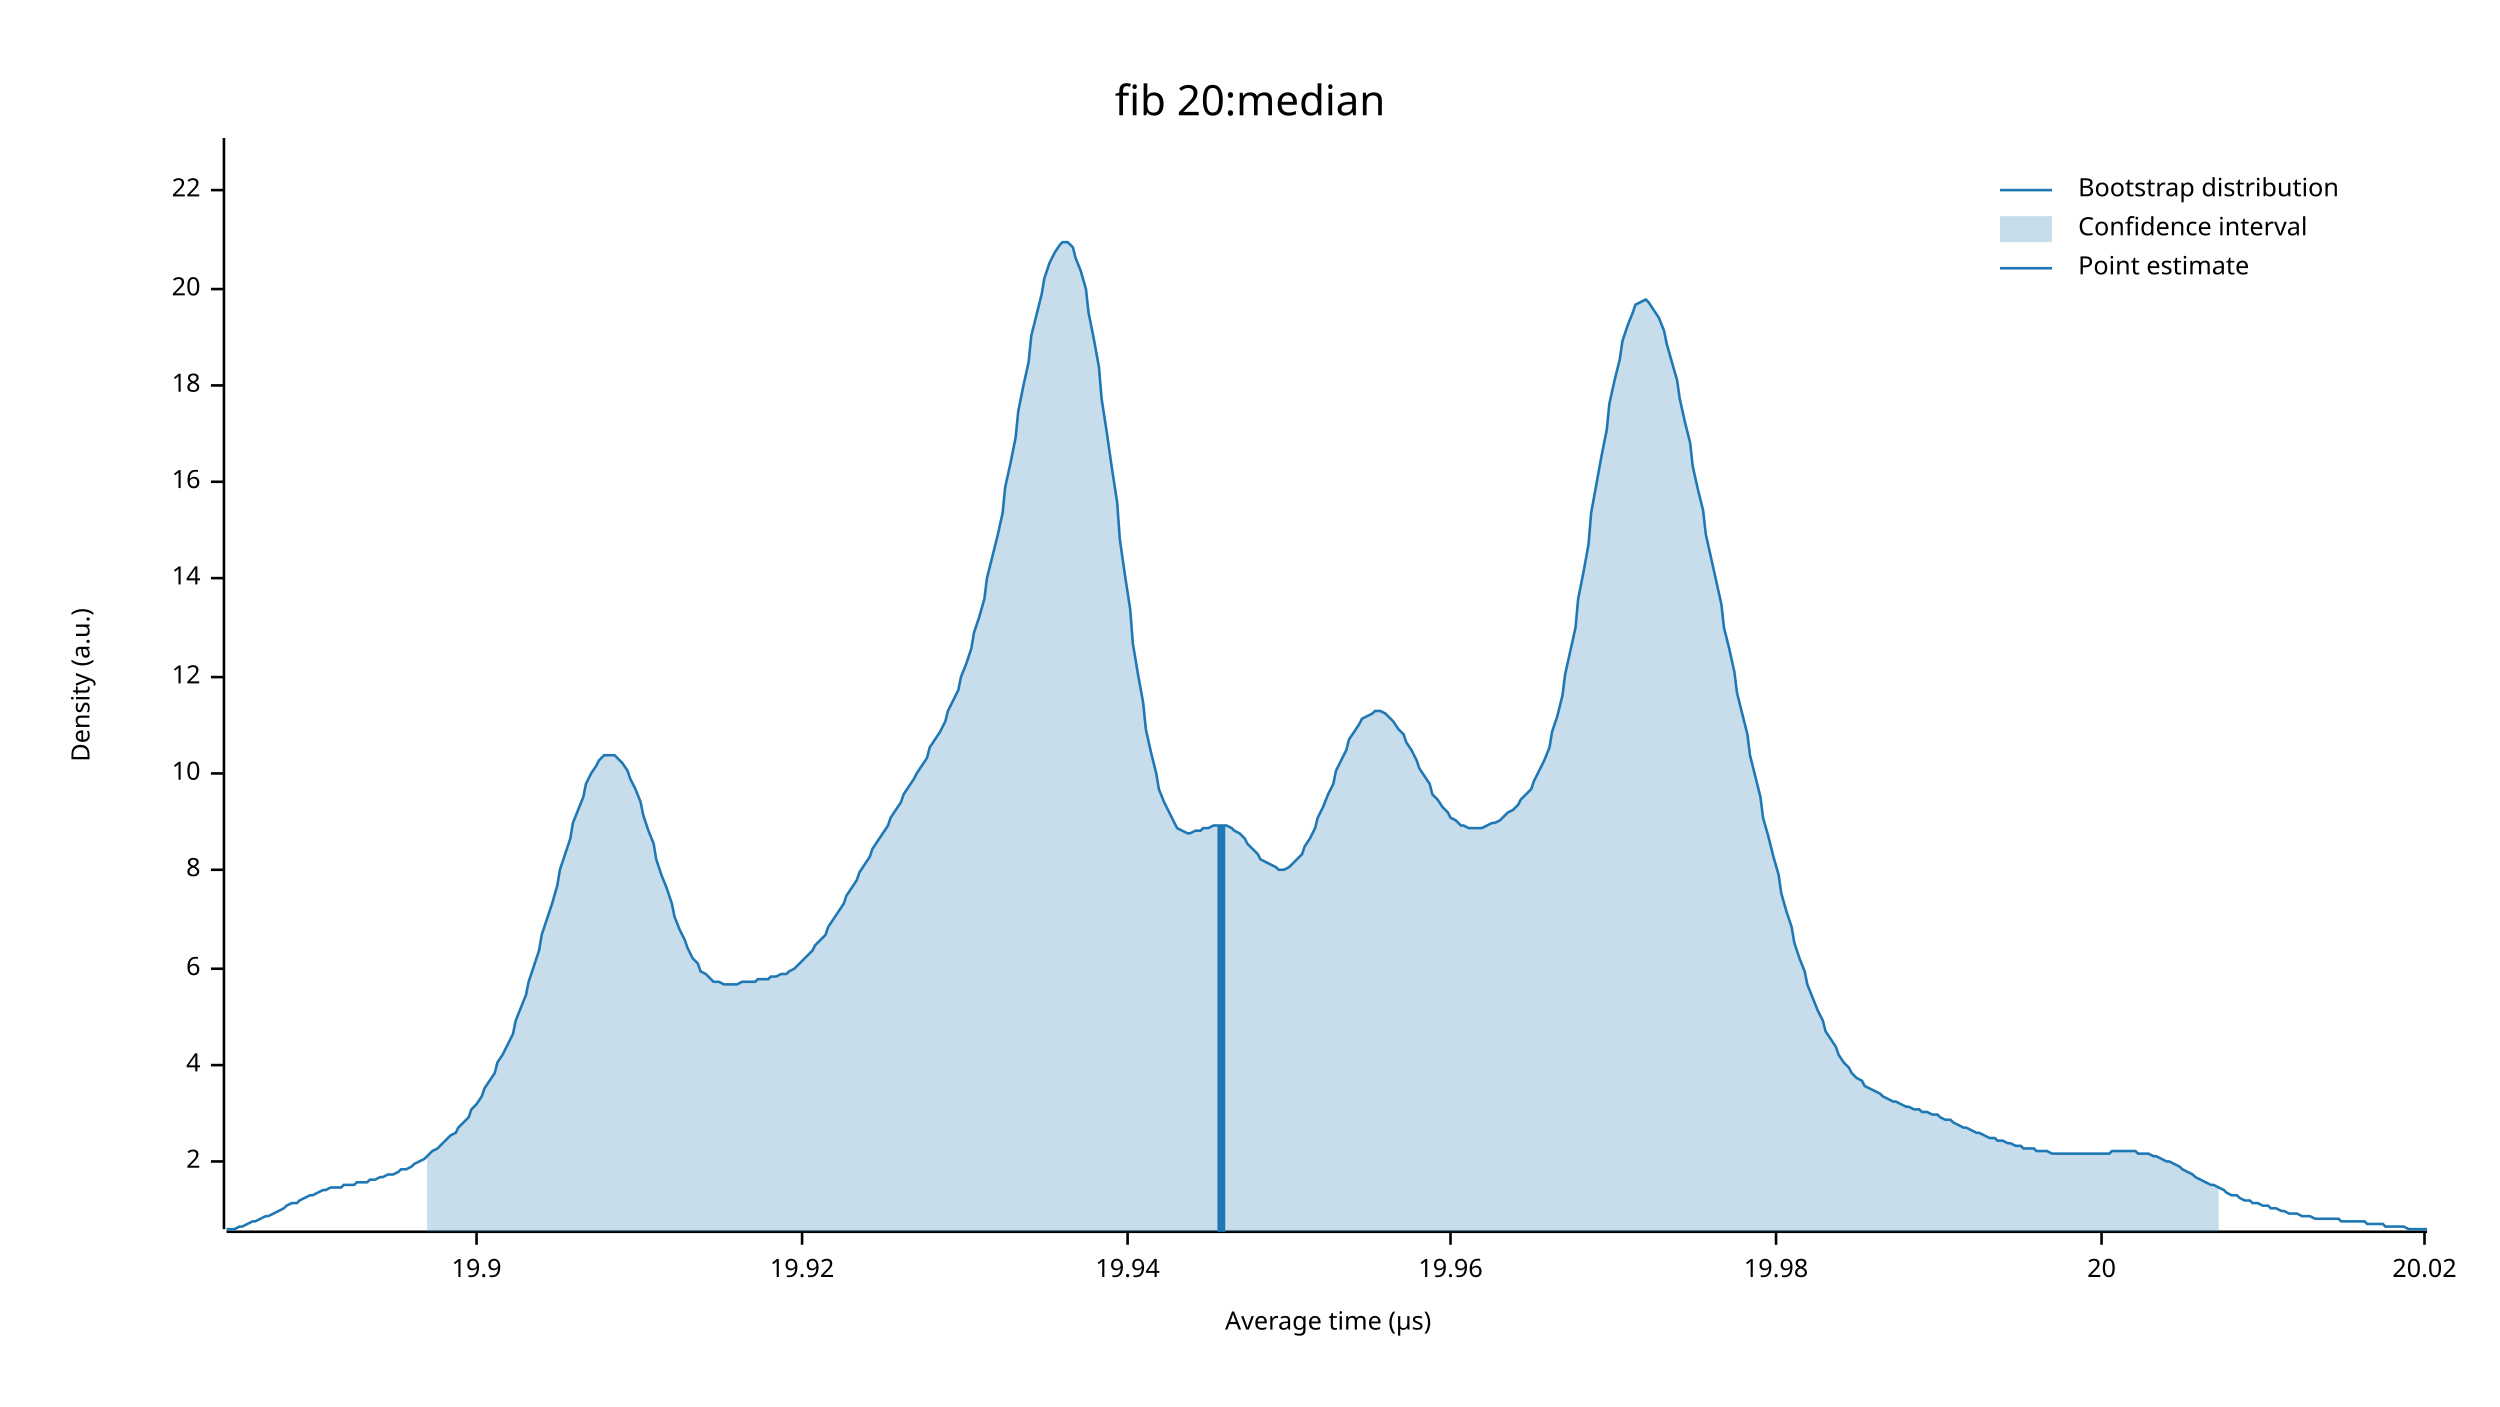
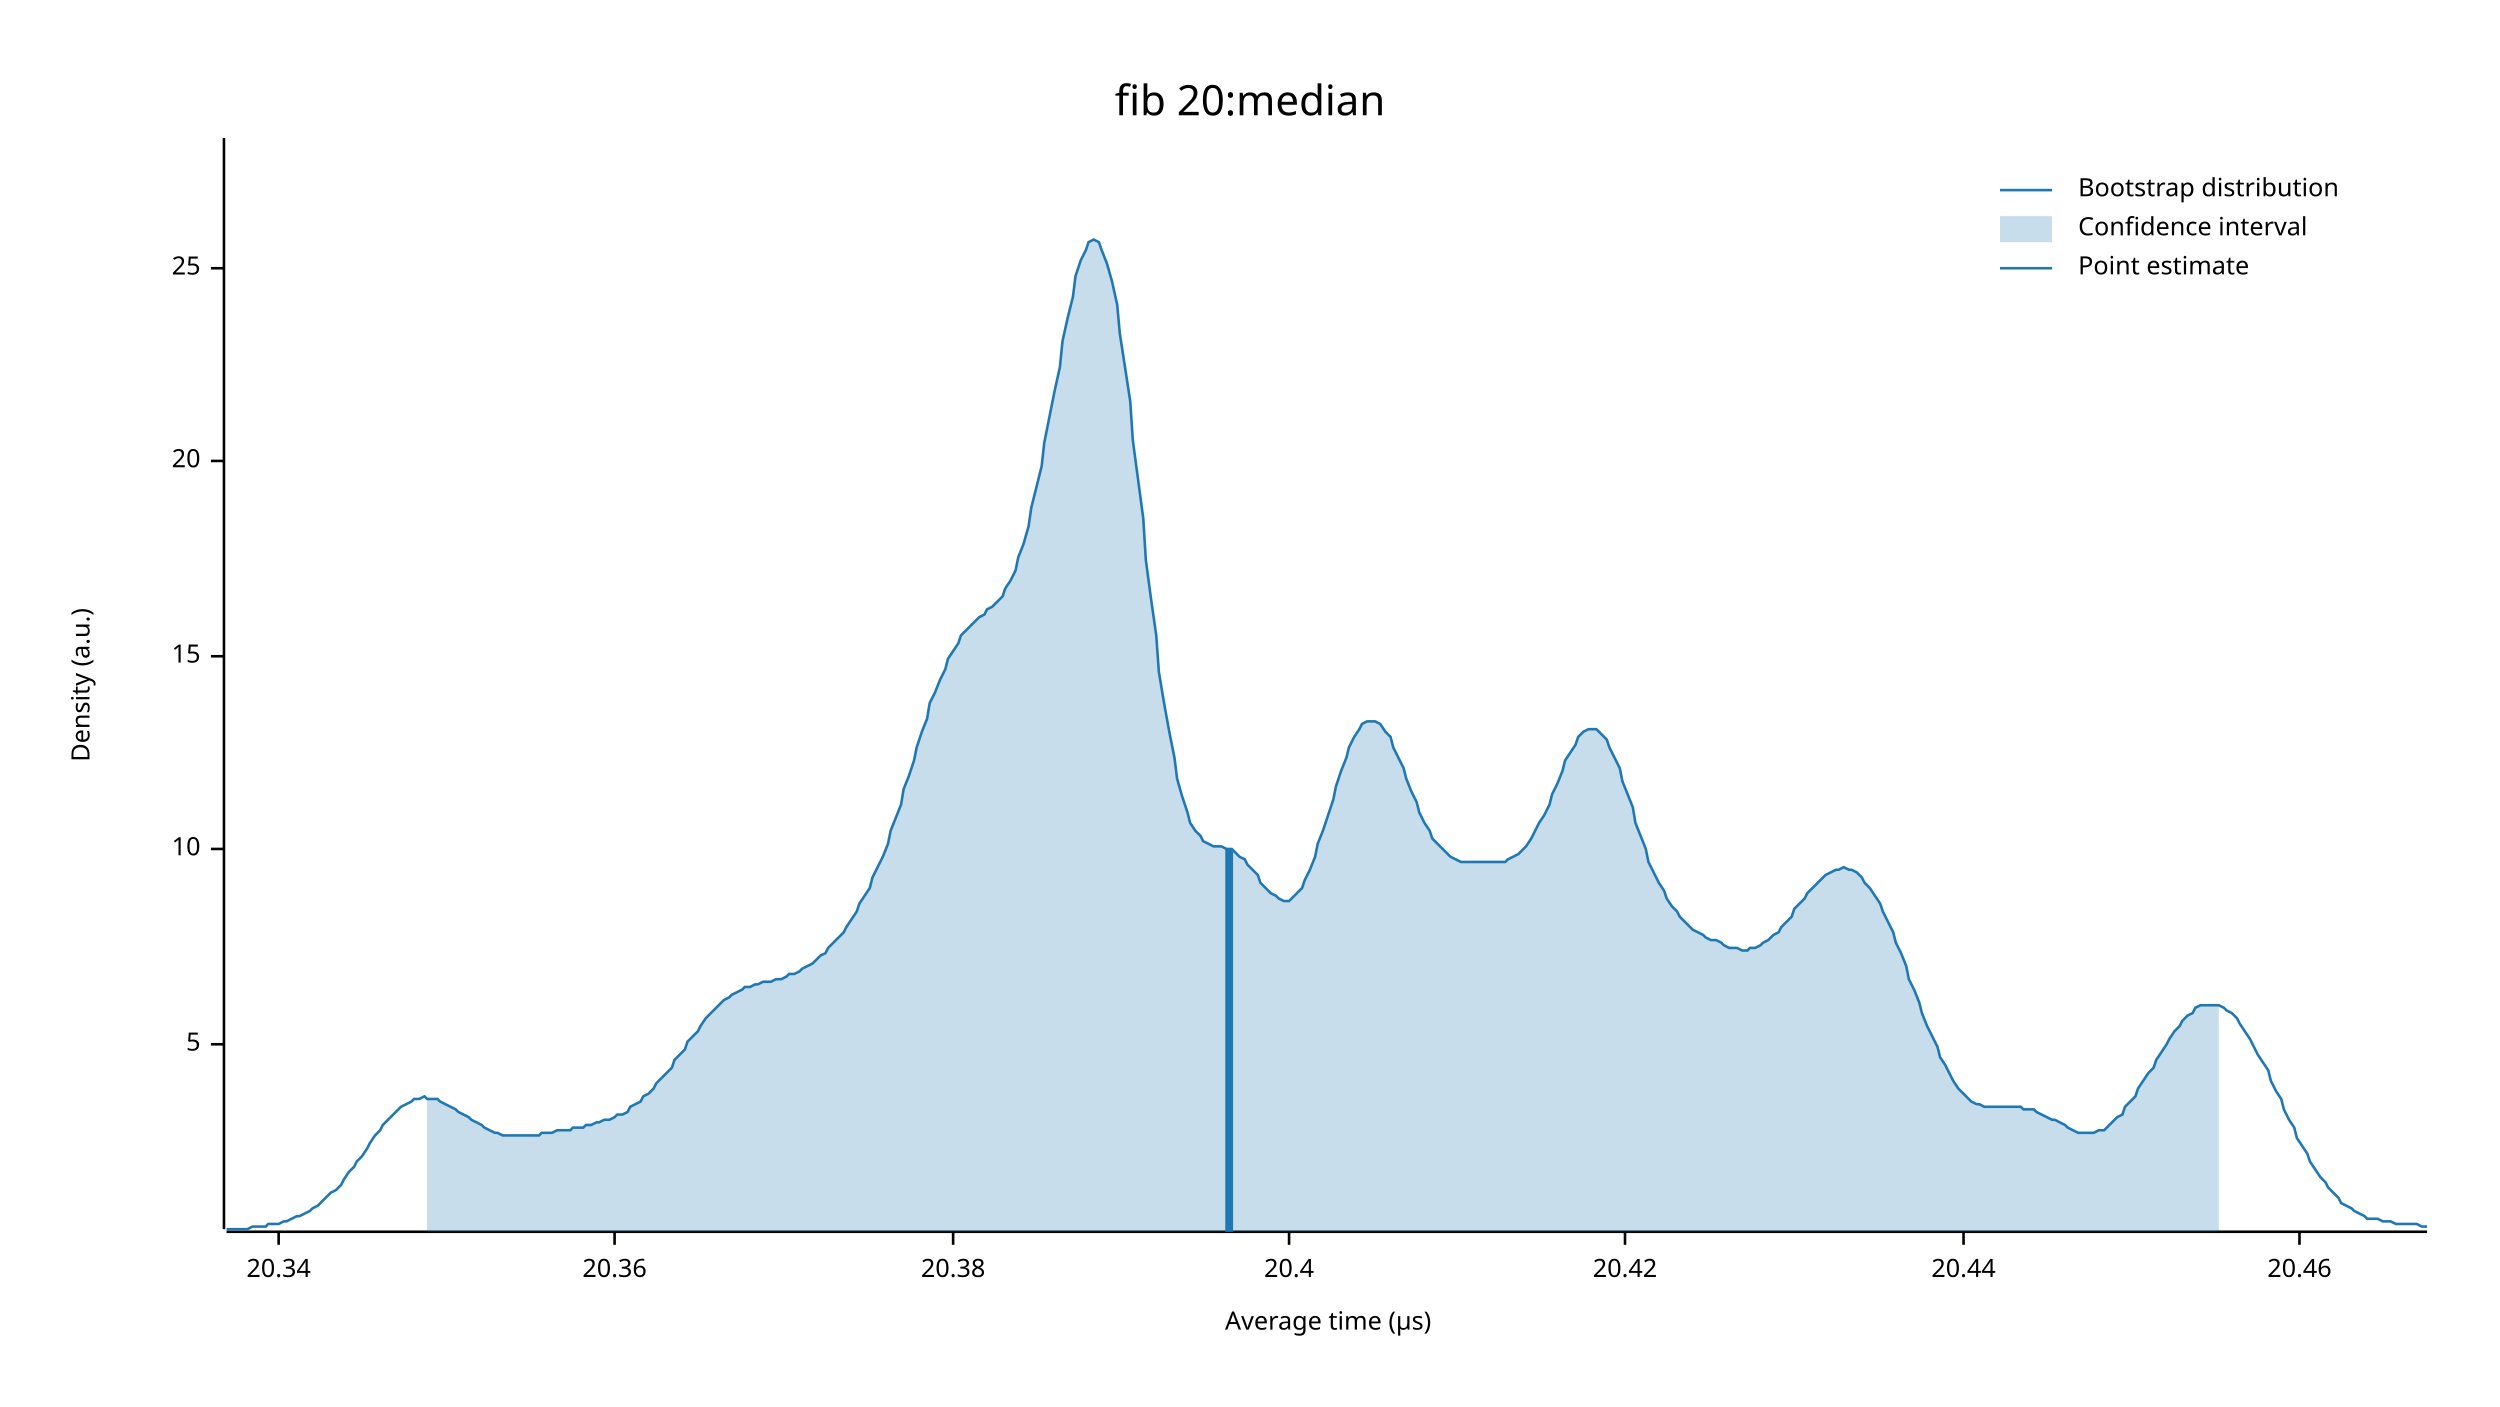
<svg xmlns="http://www.w3.org/2000/svg" width="960" height="540" viewBox="0 0 960 540">
  <text x="480" y="32" dy="0.76em" text-anchor="middle" font-family="sans-serif" font-size="16.129" opacity="1" fill="#000000">
fib 20:median
</text>
  <text x="27" y="263" dy="0.76em" text-anchor="middle" font-family="sans-serif" font-size="9.677" opacity="1" fill="#000000" transform="rotate(270, 27, 263)">
Density (a.u.)
</text>
  <text x="510" y="513" dy="-0.5ex" text-anchor="middle" font-family="sans-serif" font-size="9.677" opacity="1" fill="#000000">
Average time (µs)
</text>
  <polyline fill="none" opacity="1" stroke="#000000" stroke-width="1" points="86,53 86,472 " />
-   <text x="77" y="446" dy="0.5ex" text-anchor="end" font-family="sans-serif" font-size="9.677" opacity="1" fill="#000000">
- 2
+   <text x="77" y="401" dy="0.5ex" text-anchor="end" font-family="sans-serif" font-size="9.677" opacity="1" fill="#000000">
+ 5
</text>
-   <polyline fill="none" opacity="1" stroke="#000000" stroke-width="1" points="81,446 86,446 " />
-   <text x="77" y="409" dy="0.5ex" text-anchor="end" font-family="sans-serif" font-size="9.677" opacity="1" fill="#000000">
- 4
- </text>
-   <polyline fill="none" opacity="1" stroke="#000000" stroke-width="1" points="81,409 86,409 " />
-   <text x="77" y="372" dy="0.5ex" text-anchor="end" font-family="sans-serif" font-size="9.677" opacity="1" fill="#000000">
- 6
- </text>
-   <polyline fill="none" opacity="1" stroke="#000000" stroke-width="1" points="81,372 86,372 " />
-   <text x="77" y="334" dy="0.5ex" text-anchor="end" font-family="sans-serif" font-size="9.677" opacity="1" fill="#000000">
- 8
- </text>
-   <polyline fill="none" opacity="1" stroke="#000000" stroke-width="1" points="81,334 86,334 " />
-   <text x="77" y="297" dy="0.5ex" text-anchor="end" font-family="sans-serif" font-size="9.677" opacity="1" fill="#000000">
+   <polyline fill="none" opacity="1" stroke="#000000" stroke-width="1" points="81,401 86,401 " />
+   <text x="77" y="326" dy="0.5ex" text-anchor="end" font-family="sans-serif" font-size="9.677" opacity="1" fill="#000000">
10
</text>
-   <polyline fill="none" opacity="1" stroke="#000000" stroke-width="1" points="81,297 86,297 " />
-   <text x="77" y="260" dy="0.5ex" text-anchor="end" font-family="sans-serif" font-size="9.677" opacity="1" fill="#000000">
- 12
+   <polyline fill="none" opacity="1" stroke="#000000" stroke-width="1" points="81,326 86,326 " />
+   <text x="77" y="252" dy="0.5ex" text-anchor="end" font-family="sans-serif" font-size="9.677" opacity="1" fill="#000000">
+ 15
</text>
-   <polyline fill="none" opacity="1" stroke="#000000" stroke-width="1" points="81,260 86,260 " />
-   <text x="77" y="222" dy="0.5ex" text-anchor="end" font-family="sans-serif" font-size="9.677" opacity="1" fill="#000000">
- 14
- </text>
-   <polyline fill="none" opacity="1" stroke="#000000" stroke-width="1" points="81,222 86,222 " />
-   <text x="77" y="185" dy="0.5ex" text-anchor="end" font-family="sans-serif" font-size="9.677" opacity="1" fill="#000000">
- 16
- </text>
-   <polyline fill="none" opacity="1" stroke="#000000" stroke-width="1" points="81,185 86,185 " />
-   <text x="77" y="148" dy="0.5ex" text-anchor="end" font-family="sans-serif" font-size="9.677" opacity="1" fill="#000000">
- 18
- </text>
-   <polyline fill="none" opacity="1" stroke="#000000" stroke-width="1" points="81,148 86,148 " />
-   <text x="77" y="111" dy="0.5ex" text-anchor="end" font-family="sans-serif" font-size="9.677" opacity="1" fill="#000000">
+   <polyline fill="none" opacity="1" stroke="#000000" stroke-width="1" points="81,252 86,252 " />
+   <text x="77" y="177" dy="0.5ex" text-anchor="end" font-family="sans-serif" font-size="9.677" opacity="1" fill="#000000">
20
</text>
-   <polyline fill="none" opacity="1" stroke="#000000" stroke-width="1" points="81,111 86,111 " />
-   <text x="77" y="73" dy="0.5ex" text-anchor="end" font-family="sans-serif" font-size="9.677" opacity="1" fill="#000000">
- 22
+   <polyline fill="none" opacity="1" stroke="#000000" stroke-width="1" points="81,177 86,177 " />
+   <text x="77" y="103" dy="0.5ex" text-anchor="end" font-family="sans-serif" font-size="9.677" opacity="1" fill="#000000">
+ 25
</text>
-   <polyline fill="none" opacity="1" stroke="#000000" stroke-width="1" points="81,73 86,73 " />
+   <polyline fill="none" opacity="1" stroke="#000000" stroke-width="1" points="81,103 86,103 " />
  <polyline fill="none" opacity="1" stroke="#000000" stroke-width="1" points="87,473 932,473 " />
-   <text x="183" y="483" dy="0.76em" text-anchor="middle" font-family="sans-serif" font-size="9.677" opacity="1" fill="#000000">
- 19.9
+   <text x="107" y="483" dy="0.76em" text-anchor="middle" font-family="sans-serif" font-size="9.677" opacity="1" fill="#000000">
+ 20.34
</text>
-   <polyline fill="none" opacity="1" stroke="#000000" stroke-width="1" points="183,473 183,478 " />
-   <text x="308" y="483" dy="0.76em" text-anchor="middle" font-family="sans-serif" font-size="9.677" opacity="1" fill="#000000">
- 19.92
+   <polyline fill="none" opacity="1" stroke="#000000" stroke-width="1" points="107,473 107,478 " />
+   <text x="236" y="483" dy="0.76em" text-anchor="middle" font-family="sans-serif" font-size="9.677" opacity="1" fill="#000000">
+ 20.36
</text>
-   <polyline fill="none" opacity="1" stroke="#000000" stroke-width="1" points="308,473 308,478 " />
-   <text x="433" y="483" dy="0.76em" text-anchor="middle" font-family="sans-serif" font-size="9.677" opacity="1" fill="#000000">
- 19.94
+   <polyline fill="none" opacity="1" stroke="#000000" stroke-width="1" points="236,473 236,478 " />
+   <text x="366" y="483" dy="0.76em" text-anchor="middle" font-family="sans-serif" font-size="9.677" opacity="1" fill="#000000">
+ 20.38
</text>
-   <polyline fill="none" opacity="1" stroke="#000000" stroke-width="1" points="433,473 433,478 " />
-   <text x="557" y="483" dy="0.76em" text-anchor="middle" font-family="sans-serif" font-size="9.677" opacity="1" fill="#000000">
- 19.96
+   <polyline fill="none" opacity="1" stroke="#000000" stroke-width="1" points="366,473 366,478 " />
+   <text x="495" y="483" dy="0.76em" text-anchor="middle" font-family="sans-serif" font-size="9.677" opacity="1" fill="#000000">
+ 20.4
</text>
-   <polyline fill="none" opacity="1" stroke="#000000" stroke-width="1" points="557,473 557,478 " />
-   <text x="682" y="483" dy="0.76em" text-anchor="middle" font-family="sans-serif" font-size="9.677" opacity="1" fill="#000000">
- 19.98
+   <polyline fill="none" opacity="1" stroke="#000000" stroke-width="1" points="495,473 495,478 " />
+   <text x="624" y="483" dy="0.76em" text-anchor="middle" font-family="sans-serif" font-size="9.677" opacity="1" fill="#000000">
+ 20.42
</text>
-   <polyline fill="none" opacity="1" stroke="#000000" stroke-width="1" points="682,473 682,478 " />
-   <text x="807" y="483" dy="0.76em" text-anchor="middle" font-family="sans-serif" font-size="9.677" opacity="1" fill="#000000">
- 20
+   <polyline fill="none" opacity="1" stroke="#000000" stroke-width="1" points="624,473 624,478 " />
+   <text x="754" y="483" dy="0.76em" text-anchor="middle" font-family="sans-serif" font-size="9.677" opacity="1" fill="#000000">
+ 20.44
</text>
-   <polyline fill="none" opacity="1" stroke="#000000" stroke-width="1" points="807,473 807,478 " />
-   <text x="931" y="483" dy="0.76em" text-anchor="middle" font-family="sans-serif" font-size="9.677" opacity="1" fill="#000000">
- 20.02
+   <polyline fill="none" opacity="1" stroke="#000000" stroke-width="1" points="754,473 754,478 " />
+   <text x="883" y="483" dy="0.76em" text-anchor="middle" font-family="sans-serif" font-size="9.677" opacity="1" fill="#000000">
+ 20.46
</text>
-   <polyline fill="none" opacity="1" stroke="#000000" stroke-width="1" points="931,473 931,478 " />
-   <polyline fill="none" opacity="1" stroke="#1F78B4" stroke-width="1" points="87,472 88,472 90,472 92,471 93,471 95,470 97,469 98,469 100,468 102,467 103,467 105,466 107,465 109,464 110,463 112,462 114,462 115,461 117,460 119,459 120,459 122,458 124,457 125,457 127,456 129,456 131,456 132,455 134,455 136,455 137,454 139,454 141,454 142,453 144,453 146,452 147,452 149,451 151,451 153,450 154,449 156,449 158,448 159,447 161,446 163,445 164,444 166,442 168,441 169,440 171,438 173,436 175,435 176,433 178,431 180,429 181,426 183,424 185,421 186,418 188,415 190,412 191,408 193,405 195,401 197,397 198,392 200,387 202,382 203,377 205,371 207,365 208,359 210,353 212,347 214,340 215,334 217,328 219,322 220,316 222,311 224,306 225,301 227,297 229,294 230,292 232,290 234,290 236,290 237,291 239,293 241,296 242,299 244,303 246,308 247,313 249,319 251,324 252,330 254,336 256,341 258,347 259,352 261,357 263,361 264,364 266,368 268,370 269,373 271,374 273,376 274,377 276,377 278,378 280,378 281,378 283,378 285,377 286,377 288,377 290,377 291,376 293,376 295,376 296,375 298,375 300,374 302,374 303,373 305,372 307,370 308,369 310,367 312,365 313,363 315,361 317,359 318,356 320,353 322,350 324,347 325,344 327,341 329,338 330,335 332,332 334,329 335,326 337,323 339,320 341,317 342,314 344,311 346,308 347,305 349,302 351,299 352,297 354,294 356,291 357,287 359,284 361,281 363,277 364,273 366,269 368,265 369,260 371,255 373,249 374,243 376,237 378,230 379,222 381,214 383,206 385,197 386,187 388,178 390,168 391,158 393,148 395,139 396,129 398,121 400,113 401,107 403,101 405,97 407,94 408,93 410,93 412,95 413,99 415,104 417,111 418,120 420,130 422,141 423,153 425,166 427,180 429,193 430,207 432,221 434,234 435,247 437,259 439,270 440,280 442,289 444,297 445,303 447,308 449,312 451,316 452,318 454,319 456,320 457,320 459,319 461,319 462,318 464,318 466,317 468,317 469,317 471,317 473,318 474,319 476,320 478,322 479,324 481,326 483,328 484,330 486,331 488,332 490,333 491,334 493,334 495,333 496,332 498,330 500,328 501,325 503,322 505,318 506,314 508,310 510,305 512,301 513,296 515,292 517,288 518,284 520,281 522,278 523,276 525,275 527,274 528,273 530,273 532,274 534,276 535,277 537,280 539,282 540,285 542,288 544,292 545,295 547,298 549,301 550,305 552,307 554,310 556,312 557,314 559,315 561,317 562,317 564,318 566,318 567,318 569,318 571,317 573,316 574,316 576,315 578,313 579,312 581,311 583,309 584,307 586,305 588,303 589,300 591,296 593,292 595,287 596,281 598,275 600,267 601,259 603,250 605,241 606,230 608,220 610,209 611,197 613,186 615,175 617,165 618,155 620,146 622,138 623,131 625,125 627,120 628,117 630,116 632,115 633,116 635,119 637,122 639,127 640,132 642,139 644,146 645,153 647,162 649,170 650,179 652,188 654,196 655,205 657,214 659,223 661,232 662,241 664,249 666,258 667,266 669,274 671,282 672,290 674,298 676,306 677,314 679,321 681,329 683,336 684,343 686,350 688,356 689,362 691,368 693,373 694,378 696,383 698,388 700,392 701,396 703,399 705,402 706,405 708,408 710,410 711,412 713,414 715,415 716,417 718,418 720,419 722,420 723,421 725,422 727,423 728,423 730,424 732,425 733,425 735,426 737,426 738,427 740,427 742,428 744,428 745,429 747,430 749,430 750,431 752,432 754,433 755,433 757,434 759,435 760,435 762,436 764,437 766,437 767,438 769,438 771,439 772,439 774,440 776,440 777,441 779,441 781,441 782,442 784,442 786,442 788,443 789,443 791,443 793,443 794,443 796,443 798,443 799,443 801,443 803,443 804,443 806,443 808,443 810,443 811,442 813,442 815,442 816,442 818,442 820,442 821,443 823,443 825,443 827,444 828,444 830,445 832,446 833,446 835,447 837,448 838,449 840,450 842,451 843,452 845,453 847,454 849,455 850,455 852,456 854,457 855,458 857,459 859,459 860,460 862,461 864,461 865,462 867,462 869,463 871,463 872,464 874,464 876,465 877,465 879,466 881,466 882,466 884,467 886,467 887,467 889,468 891,468 893,468 894,468 896,468 898,468 899,469 901,469 903,469 904,469 906,469 908,469 909,470 911,470 913,470 915,470 916,471 918,471 920,471 921,471 923,471 925,472 926,472 928,472 930,472 932,472 " />
-   <polygon opacity="0.25" fill="#1F78B4" points="164,444 166,442 168,441 169,440 171,438 173,436 175,435 176,433 178,431 180,429 181,426 183,424 185,421 186,418 188,415 190,412 191,408 193,405 195,401 197,397 198,392 200,387 202,382 203,377 205,371 207,365 208,359 210,353 212,347 214,340 215,334 217,328 219,322 220,316 222,311 224,306 225,301 227,297 229,294 230,292 232,290 234,290 236,290 237,291 239,293 241,296 242,299 244,303 246,308 247,313 249,319 251,324 252,330 254,336 256,341 258,347 259,352 261,357 263,361 264,364 266,368 268,370 269,373 271,374 273,376 274,377 276,377 278,378 280,378 281,378 283,378 285,377 286,377 288,377 290,377 291,376 293,376 295,376 296,375 298,375 300,374 302,374 303,373 305,372 307,370 308,369 310,367 312,365 313,363 315,361 317,359 318,356 320,353 322,350 324,347 325,344 327,341 329,338 330,335 332,332 334,329 335,326 337,323 339,320 341,317 342,314 344,311 346,308 347,305 349,302 351,299 352,297 354,294 356,291 357,287 359,284 361,281 363,277 364,273 366,269 368,265 369,260 371,255 373,249 374,243 376,237 378,230 379,222 381,214 383,206 385,197 386,187 388,178 390,168 391,158 393,148 395,139 396,129 398,121 400,113 401,107 403,101 405,97 407,94 408,93 410,93 412,95 413,99 415,104 417,111 418,120 420,130 422,141 423,153 425,166 427,180 429,193 430,207 432,221 434,234 435,247 437,259 439,270 440,280 442,289 444,297 445,303 447,308 449,312 451,316 452,318 454,319 456,320 457,320 459,319 461,319 462,318 464,318 466,317 468,317 469,317 471,317 473,318 474,319 476,320 478,322 479,324 481,326 483,328 484,330 486,331 488,332 490,333 491,334 493,334 495,333 496,332 498,330 500,328 501,325 503,322 505,318 506,314 508,310 510,305 512,301 513,296 515,292 517,288 518,284 520,281 522,278 523,276 525,275 527,274 528,273 530,273 532,274 534,276 535,277 537,280 539,282 540,285 542,288 544,292 545,295 547,298 549,301 550,305 552,307 554,310 556,312 557,314 559,315 561,317 562,317 564,318 566,318 567,318 569,318 571,317 573,316 574,316 576,315 578,313 579,312 581,311 583,309 584,307 586,305 588,303 589,300 591,296 593,292 595,287 596,281 598,275 600,267 601,259 603,250 605,241 606,230 608,220 610,209 611,197 613,186 615,175 617,165 618,155 620,146 622,138 623,131 625,125 627,120 628,117 630,116 632,115 633,116 635,119 637,122 639,127 640,132 642,139 644,146 645,153 647,162 649,170 650,179 652,188 654,196 655,205 657,214 659,223 661,232 662,241 664,249 666,258 667,266 669,274 671,282 672,290 674,298 676,306 677,314 679,321 681,329 683,336 684,343 686,350 688,356 689,362 691,368 693,373 694,378 696,383 698,388 700,392 701,396 703,399 705,402 706,405 708,408 710,410 711,412 713,414 715,415 716,417 718,418 720,419 722,420 723,421 725,422 727,423 728,423 730,424 732,425 733,425 735,426 737,426 738,427 740,427 742,428 744,428 745,429 747,430 749,430 750,431 752,432 754,433 755,433 757,434 759,435 760,435 762,436 764,437 766,437 767,438 769,438 771,439 772,439 774,440 776,440 777,441 779,441 781,441 782,442 784,442 786,442 788,443 789,443 791,443 793,443 794,443 796,443 798,443 799,443 801,443 803,443 804,443 806,443 808,443 810,443 811,442 813,442 815,442 816,442 818,442 820,442 821,443 823,443 825,443 827,444 828,444 830,445 832,446 833,446 835,447 837,448 838,449 840,450 842,451 843,452 845,453 847,454 849,455 850,455 852,456 852,473 164,473 " />
-   <polyline fill="none" opacity="1" stroke="#1F78B4" stroke-width="3" points="469,473 469,317 " />
+   <polyline fill="none" opacity="1" stroke="#000000" stroke-width="1" points="883,473 883,478 " />
+   <polyline fill="none" opacity="1" stroke="#1F78B4" stroke-width="1" points="87,472 88,472 90,472 92,472 93,472 95,472 97,471 98,471 100,471 102,471 103,470 105,470 107,470 109,469 110,469 112,468 114,467 115,467 117,466 119,465 120,464 122,463 124,461 125,460 127,458 129,457 131,455 132,453 134,450 136,448 137,446 139,444 141,441 142,439 144,436 146,434 147,432 149,430 151,428 153,426 154,425 156,424 158,423 159,422 161,422 163,421 164,422 166,422 168,422 169,423 171,424 173,425 175,426 176,427 178,428 180,429 181,430 183,431 185,432 186,433 188,434 190,435 191,435 193,436 195,436 197,436 198,436 200,436 202,436 203,436 205,436 207,436 208,435 210,435 212,435 214,434 215,434 217,434 219,434 220,433 222,433 224,433 225,432 227,432 229,431 230,431 232,430 234,430 236,429 237,428 239,428 241,427 242,425 244,424 246,423 247,421 249,420 251,418 252,416 254,414 256,412 258,410 259,407 261,405 263,403 264,400 266,398 268,396 269,394 271,391 273,389 274,388 276,386 278,384 280,383 281,382 283,381 285,380 286,379 288,379 290,378 291,378 293,377 295,377 296,377 298,376 300,376 302,375 303,374 305,374 307,373 308,372 310,371 312,370 313,369 315,367 317,366 318,364 320,362 322,360 324,358 325,356 327,353 329,350 330,347 332,344 334,341 335,337 337,333 339,329 341,324 342,319 344,314 346,309 347,303 349,298 351,292 352,287 354,281 356,276 357,270 359,266 361,261 363,257 364,253 366,250 368,247 369,244 371,242 373,240 374,239 376,237 378,236 379,234 381,233 383,231 385,229 386,226 388,223 390,219 391,214 393,209 395,202 396,195 398,187 400,179 401,170 403,160 405,150 407,141 408,131 410,122 412,114 413,106 415,100 417,96 418,93 420,92 422,93 423,96 425,101 427,108 429,117 430,128 432,141 434,154 435,169 437,184 439,199 440,215 442,230 444,244 445,258 447,270 449,281 451,291 452,299 454,306 456,312 457,316 459,319 461,321 462,323 464,324 466,325 468,325 469,325 471,326 473,326 474,327 476,329 478,330 479,332 481,334 483,336 484,339 486,341 488,343 490,344 491,345 493,346 495,346 496,345 498,343 500,341 501,338 503,334 505,329 506,324 508,319 510,313 512,307 513,302 515,296 517,291 518,287 520,283 522,280 523,278 525,277 527,277 528,277 530,278 532,281 534,283 535,287 537,291 539,295 540,299 542,304 544,308 545,312 547,316 549,319 550,322 552,324 554,326 556,328 557,329 559,330 561,331 562,331 564,331 566,331 567,331 569,331 571,331 573,331 574,331 576,331 578,331 579,330 581,329 583,328 584,327 586,325 588,322 589,320 591,316 593,313 595,309 596,305 598,301 600,296 601,292 603,289 605,286 606,283 608,281 610,280 611,280 613,280 615,282 617,284 618,287 620,291 622,295 623,300 625,305 627,310 628,316 630,321 632,326 633,331 635,335 637,339 639,342 640,345 642,348 644,350 645,352 647,354 649,356 650,357 652,358 654,359 655,360 657,361 659,361 661,362 662,363 664,364 666,364 667,364 669,365 671,365 672,364 674,364 676,363 677,362 679,361 681,359 683,358 684,356 686,354 688,352 689,349 691,347 693,345 694,343 696,341 698,339 700,337 701,336 703,335 705,334 706,334 708,333 710,334 711,334 713,335 715,337 716,339 718,341 720,344 722,347 723,350 725,354 727,358 728,362 730,366 732,371 733,376 735,380 737,385 738,389 740,394 742,398 744,402 745,406 747,409 749,413 750,415 752,418 754,420 755,421 757,423 759,424 760,424 762,425 764,425 766,425 767,425 769,425 771,425 772,425 774,425 776,425 777,426 779,426 781,426 782,427 784,428 786,429 788,430 789,430 791,431 793,432 794,433 796,434 798,435 799,435 801,435 803,435 804,435 806,434 808,434 810,432 811,431 813,429 815,428 816,425 818,423 820,421 821,418 823,415 825,412 827,410 828,407 830,404 832,401 833,399 835,396 837,394 838,392 840,390 842,389 843,387 845,386 847,386 849,386 850,386 852,386 854,387 855,388 857,389 859,391 860,393 862,396 864,399 865,401 867,405 869,408 871,411 872,415 874,419 876,422 877,426 879,430 881,433 882,437 884,440 886,443 887,446 889,449 891,452 893,454 894,456 896,458 898,460 899,462 901,463 903,464 904,465 906,466 908,467 909,468 911,468 913,468 915,469 916,469 918,469 920,470 921,470 923,470 925,470 926,470 928,470 930,471 932,471 " />
+   <polygon opacity="0.25" fill="#1F78B4" points="164,422 166,422 168,422 169,423 171,424 173,425 175,426 176,427 178,428 180,429 181,430 183,431 185,432 186,433 188,434 190,435 191,435 193,436 195,436 197,436 198,436 200,436 202,436 203,436 205,436 207,436 208,435 210,435 212,435 214,434 215,434 217,434 219,434 220,433 222,433 224,433 225,432 227,432 229,431 230,431 232,430 234,430 236,429 237,428 239,428 241,427 242,425 244,424 246,423 247,421 249,420 251,418 252,416 254,414 256,412 258,410 259,407 261,405 263,403 264,400 266,398 268,396 269,394 271,391 273,389 274,388 276,386 278,384 280,383 281,382 283,381 285,380 286,379 288,379 290,378 291,378 293,377 295,377 296,377 298,376 300,376 302,375 303,374 305,374 307,373 308,372 310,371 312,370 313,369 315,367 317,366 318,364 320,362 322,360 324,358 325,356 327,353 329,350 330,347 332,344 334,341 335,337 337,333 339,329 341,324 342,319 344,314 346,309 347,303 349,298 351,292 352,287 354,281 356,276 357,270 359,266 361,261 363,257 364,253 366,250 368,247 369,244 371,242 373,240 374,239 376,237 378,236 379,234 381,233 383,231 385,229 386,226 388,223 390,219 391,214 393,209 395,202 396,195 398,187 400,179 401,170 403,160 405,150 407,141 408,131 410,122 412,114 413,106 415,100 417,96 418,93 420,92 422,93 423,96 425,101 427,108 429,117 430,128 432,141 434,154 435,169 437,184 439,199 440,215 442,230 444,244 445,258 447,270 449,281 451,291 452,299 454,306 456,312 457,316 459,319 461,321 462,323 464,324 466,325 468,325 469,325 471,326 473,326 474,327 476,329 478,330 479,332 481,334 483,336 484,339 486,341 488,343 490,344 491,345 493,346 495,346 496,345 498,343 500,341 501,338 503,334 505,329 506,324 508,319 510,313 512,307 513,302 515,296 517,291 518,287 520,283 522,280 523,278 525,277 527,277 528,277 530,278 532,281 534,283 535,287 537,291 539,295 540,299 542,304 544,308 545,312 547,316 549,319 550,322 552,324 554,326 556,328 557,329 559,330 561,331 562,331 564,331 566,331 567,331 569,331 571,331 573,331 574,331 576,331 578,331 579,330 581,329 583,328 584,327 586,325 588,322 589,320 591,316 593,313 595,309 596,305 598,301 600,296 601,292 603,289 605,286 606,283 608,281 610,280 611,280 613,280 615,282 617,284 618,287 620,291 622,295 623,300 625,305 627,310 628,316 630,321 632,326 633,331 635,335 637,339 639,342 640,345 642,348 644,350 645,352 647,354 649,356 650,357 652,358 654,359 655,360 657,361 659,361 661,362 662,363 664,364 666,364 667,364 669,365 671,365 672,364 674,364 676,363 677,362 679,361 681,359 683,358 684,356 686,354 688,352 689,349 691,347 693,345 694,343 696,341 698,339 700,337 701,336 703,335 705,334 706,334 708,333 710,334 711,334 713,335 715,337 716,339 718,341 720,344 722,347 723,350 725,354 727,358 728,362 730,366 732,371 733,376 735,380 737,385 738,389 740,394 742,398 744,402 745,406 747,409 749,413 750,415 752,418 754,420 755,421 757,423 759,424 760,424 762,425 764,425 766,425 767,425 769,425 771,425 772,425 774,425 776,425 777,426 779,426 781,426 782,427 784,428 786,429 788,430 789,430 791,431 793,432 794,433 796,434 798,435 799,435 801,435 803,435 804,435 806,434 808,434 810,432 811,431 813,429 815,428 816,425 818,423 820,421 821,418 823,415 825,412 827,410 828,407 830,404 832,401 833,399 835,396 837,394 838,392 840,390 842,389 843,387 845,386 847,386 849,386 850,386 852,386 852,473 164,473 " />
+   <polyline fill="none" opacity="1" stroke="#1F78B4" stroke-width="3" points="472,473 472,326 " />
  <text x="798" y="68" dy="0.76em" text-anchor="start" font-family="sans-serif" font-size="9.677" opacity="1" fill="#000000">
Bootstrap distribution
</text>
  <text x="798" y="83" dy="0.76em" text-anchor="start" font-family="sans-serif" font-size="9.677" opacity="1" fill="#000000">
Confidence interval
</text>
  <text x="798" y="98" dy="0.76em" text-anchor="start" font-family="sans-serif" font-size="9.677" opacity="1" fill="#000000">
Point estimate
</text>
  <polyline fill="none" opacity="1" stroke="#1F78B4" stroke-width="1" points="768,73 788,73 " />
  <rect x="768" y="83" width="20" height="10" opacity="0.25" fill="#1F78B4" stroke="none" />
  <polyline fill="none" opacity="1" stroke="#1F78B4" stroke-width="1" points="768,103 788,103 " />
</svg>
